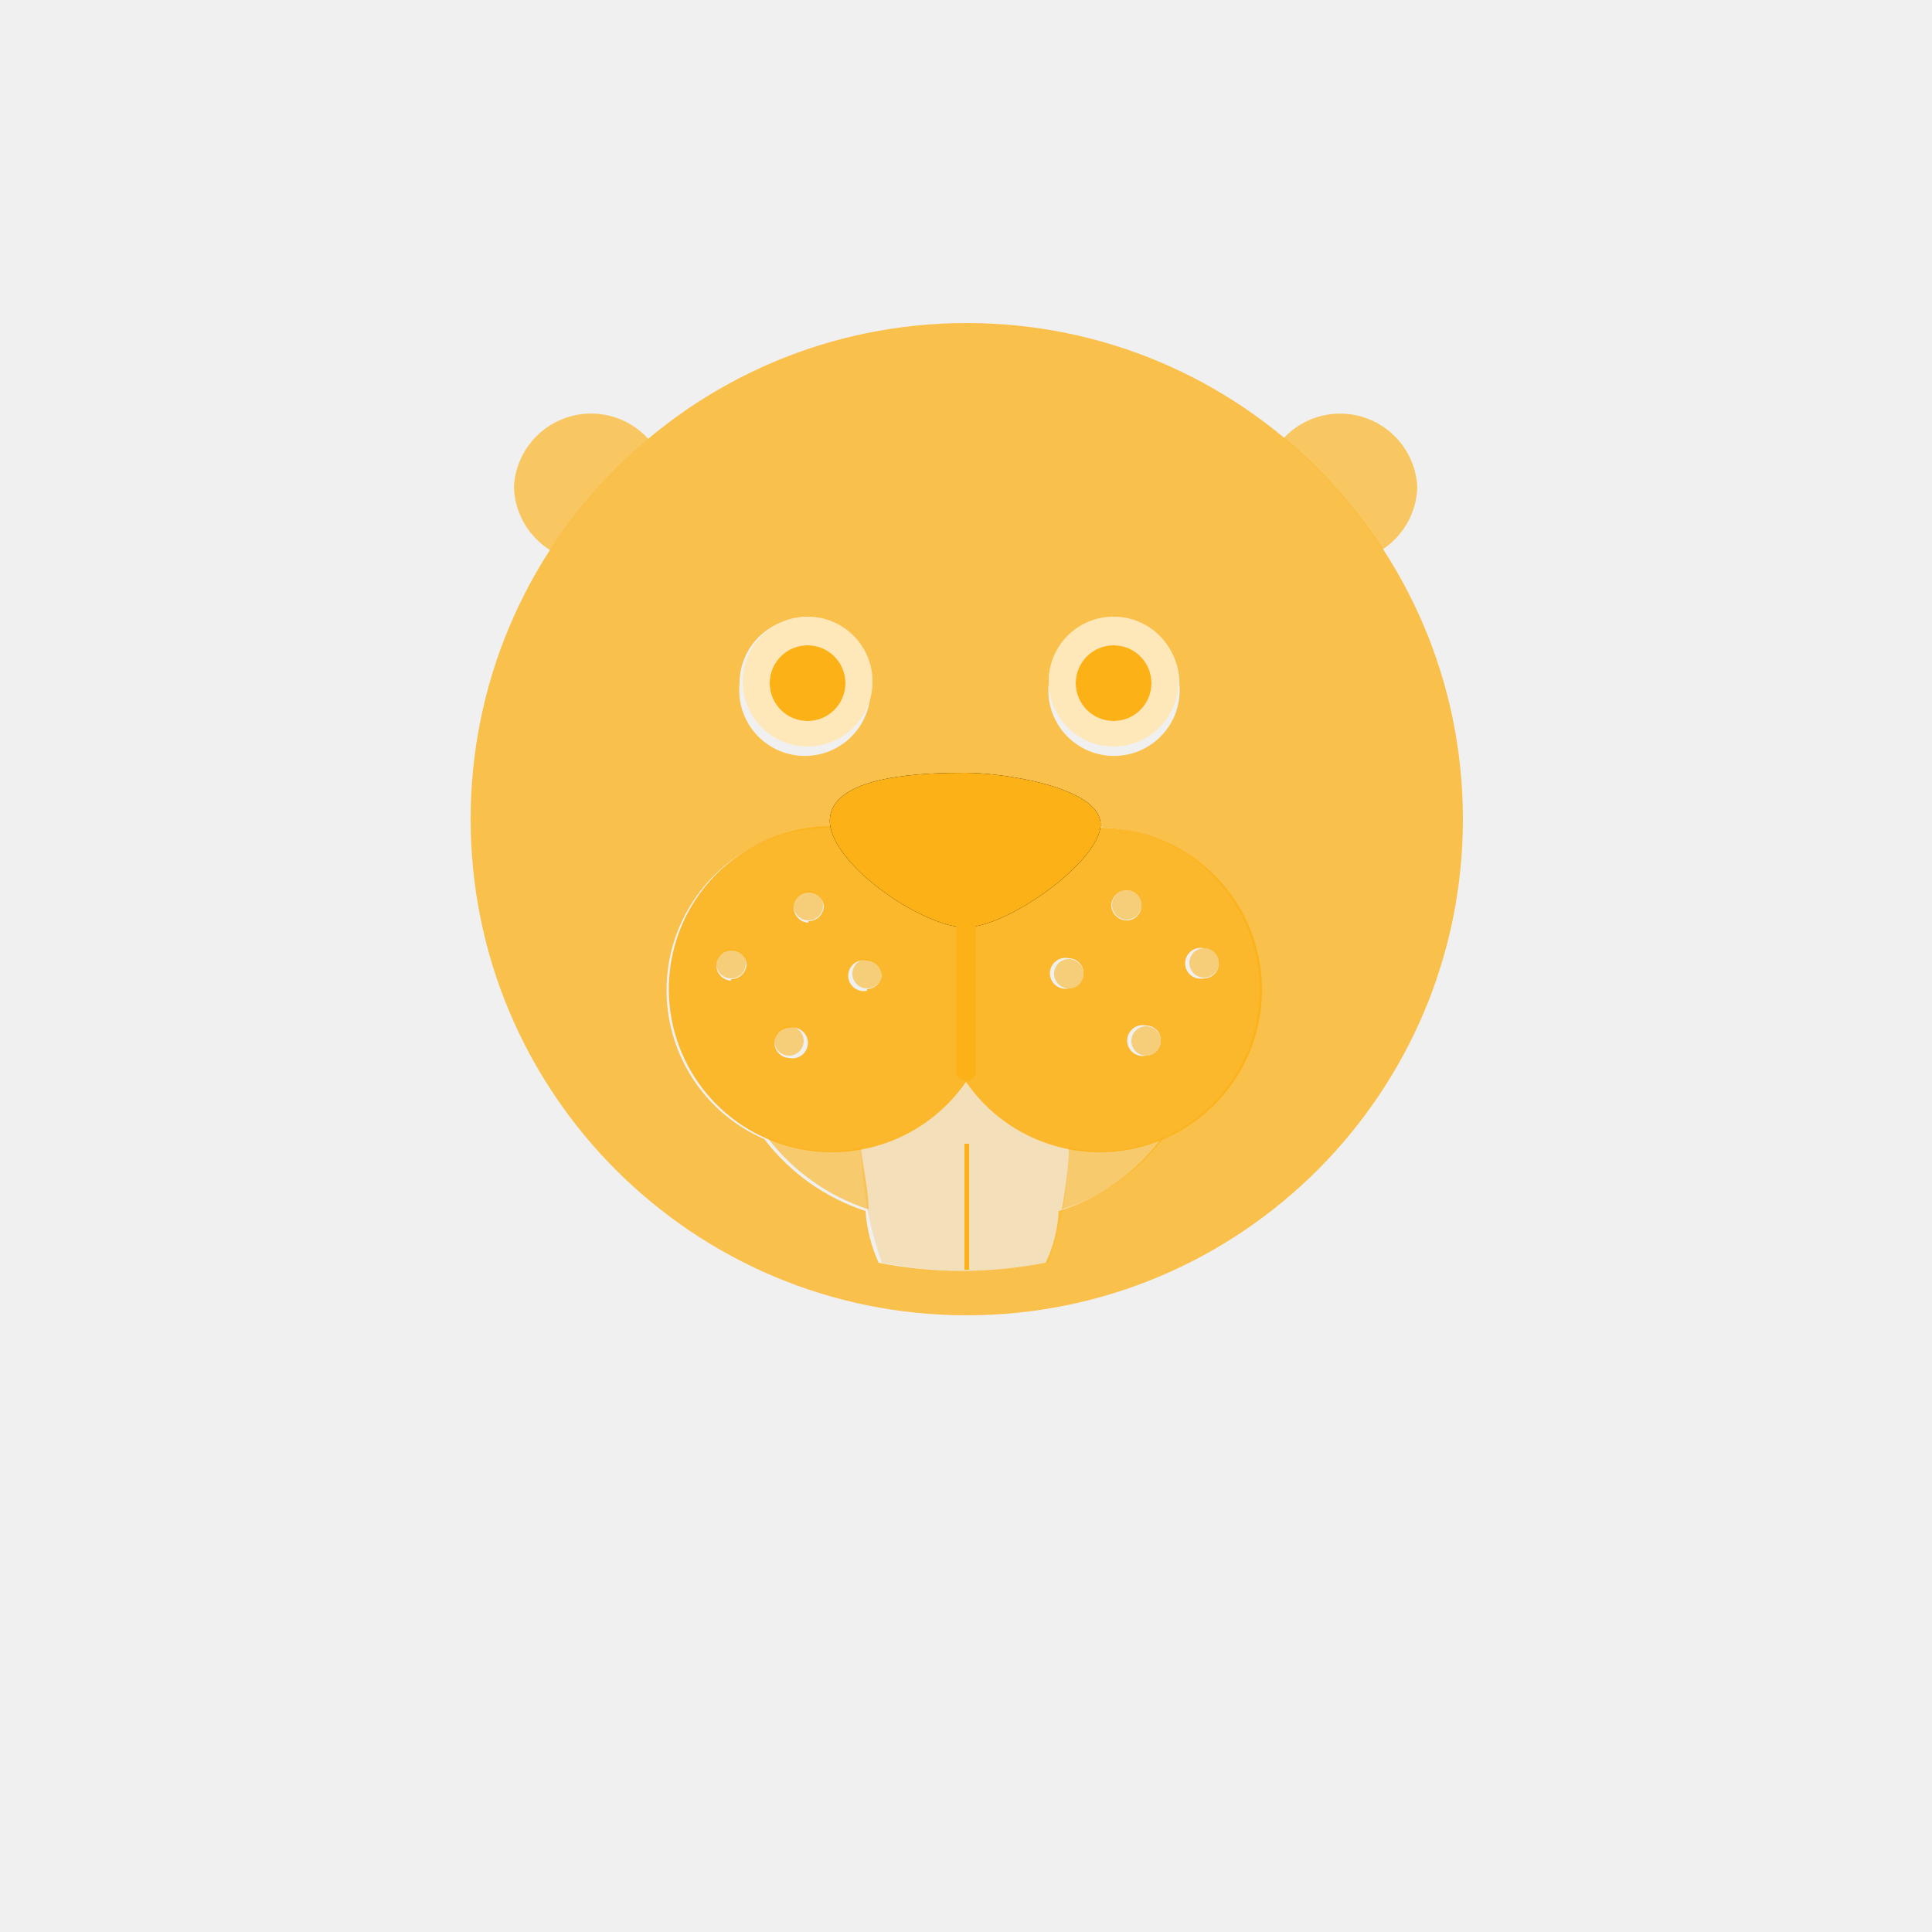
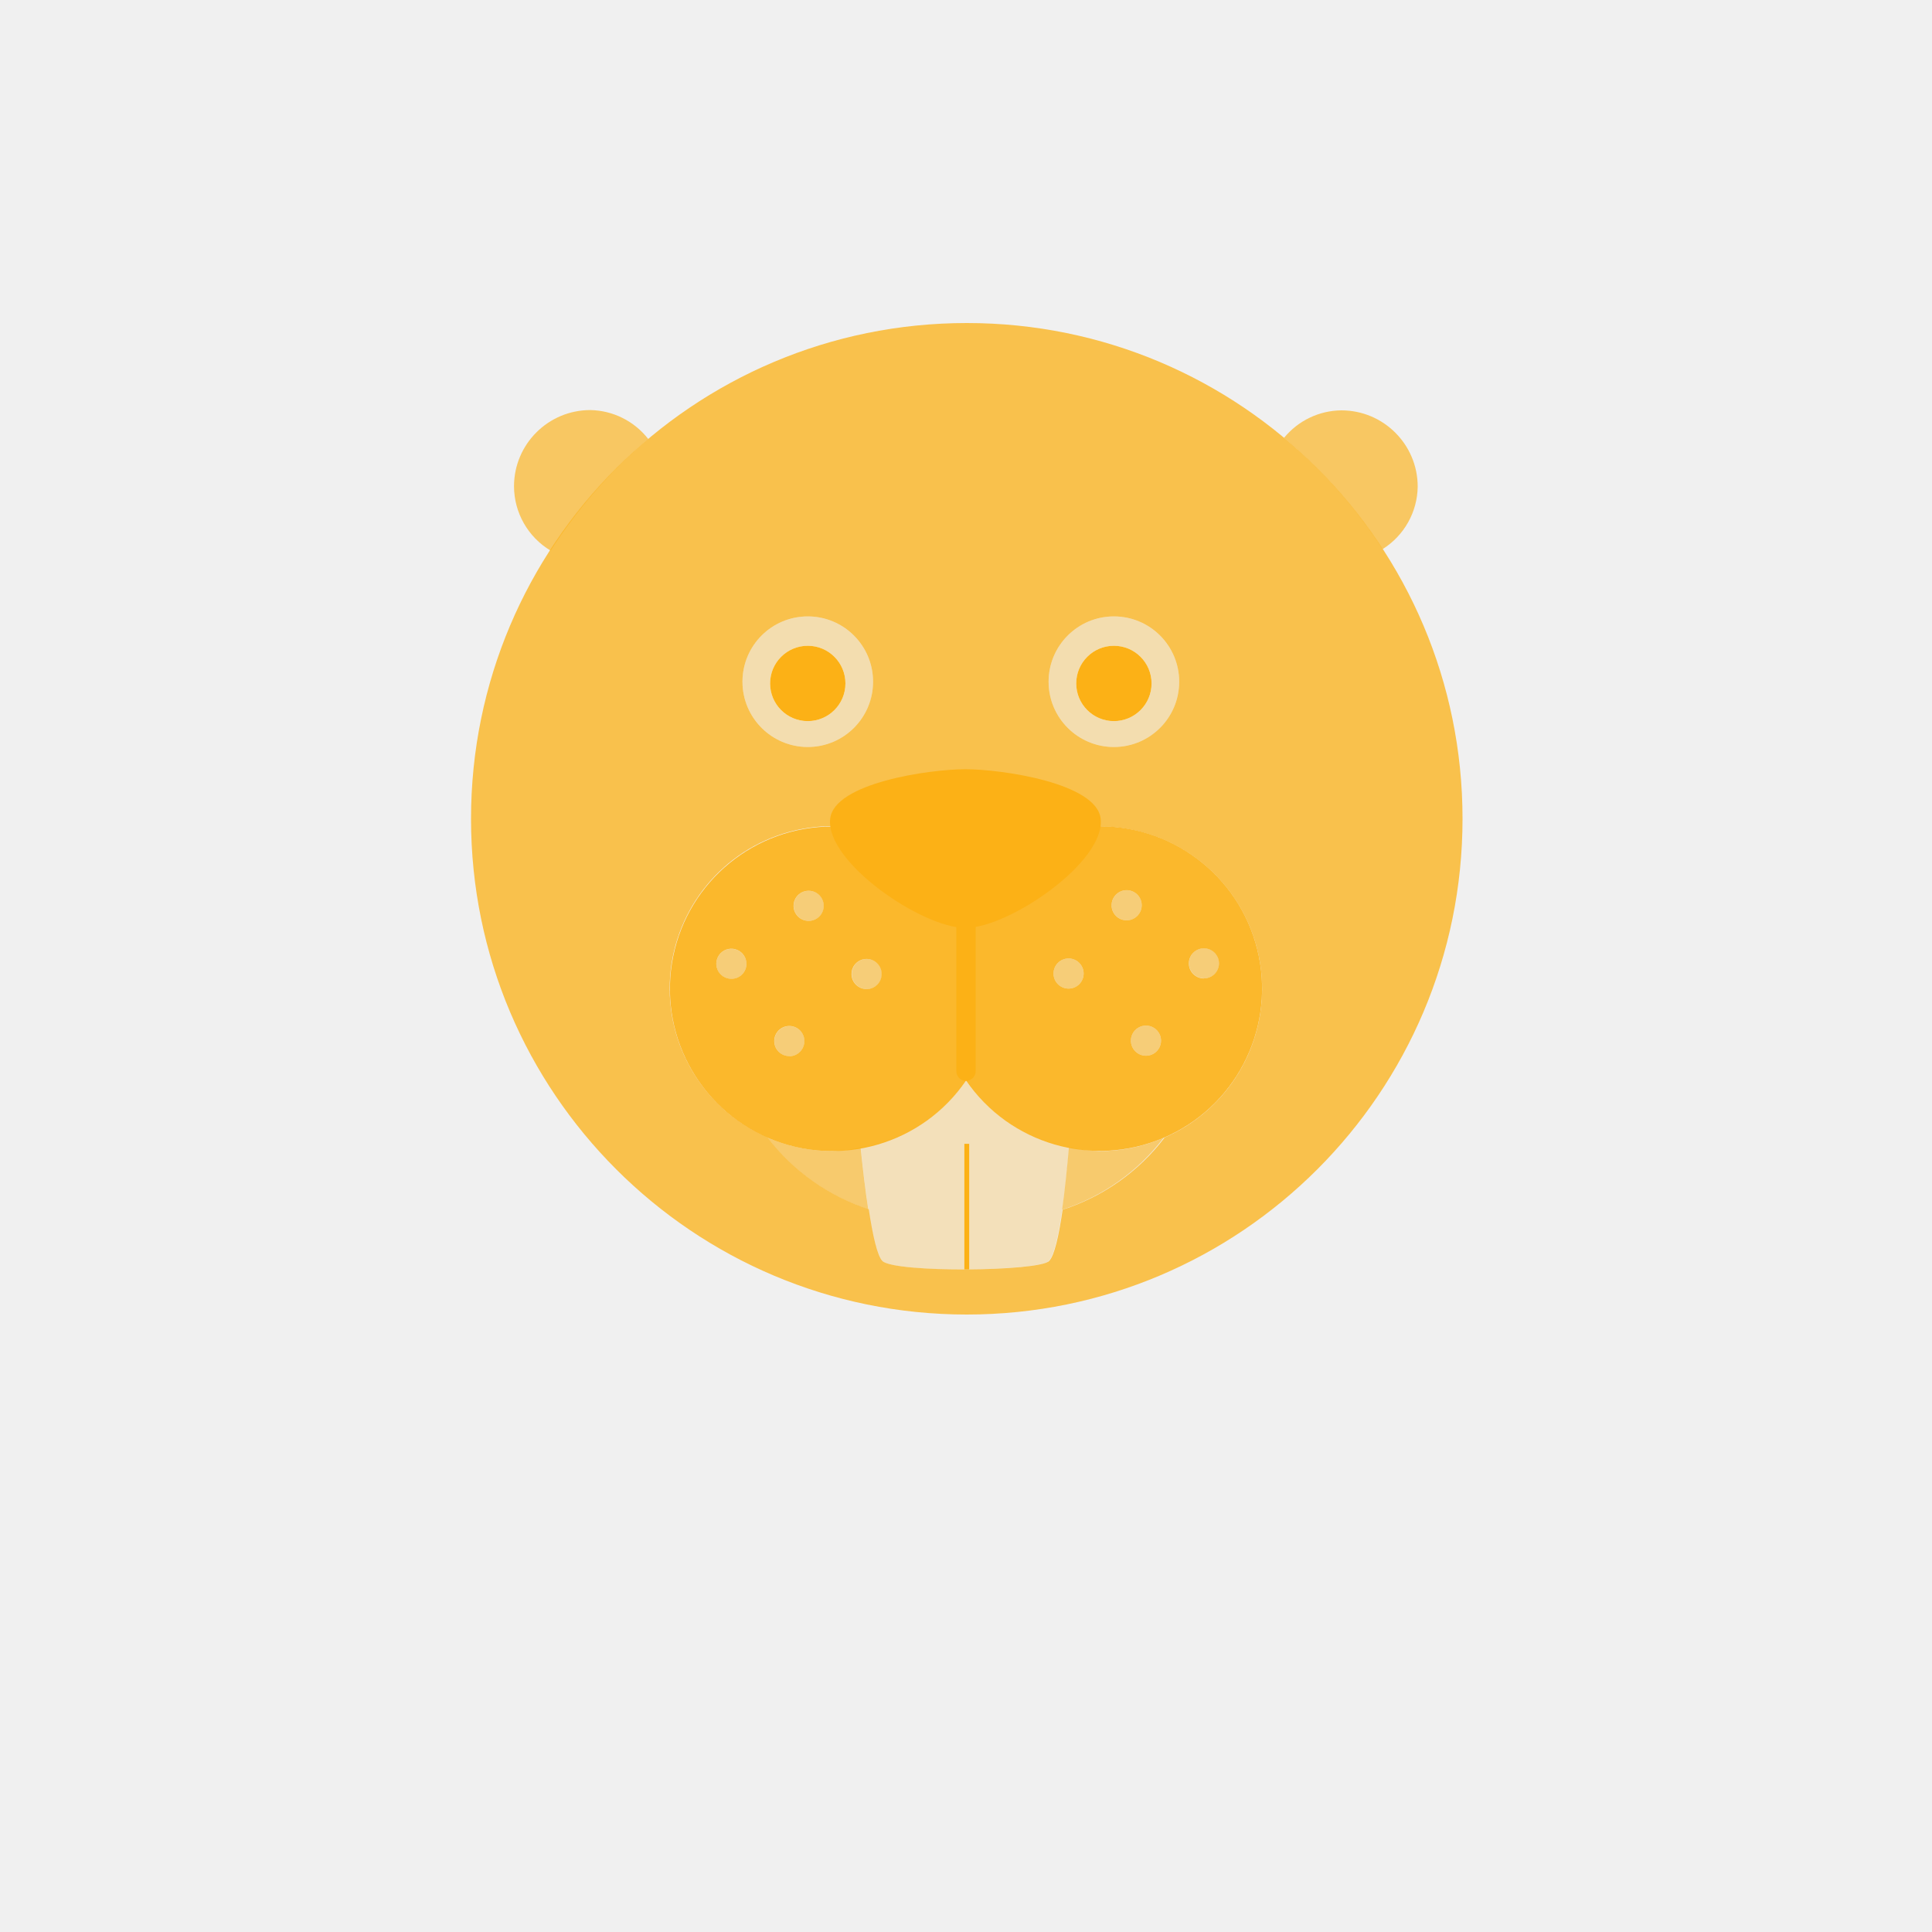
- <svg xmlns="http://www.w3.org/2000/svg" id="Layer_1" data-name="Layer 1" viewBox="0 0 25 25">
-   <path d="M14.23,10.69a2.1,2.1,0,0,0-1.73.92V14a2.1,2.1,0,1,0,1.73-3.29Zm-.4,2.1a.2.2,0,1,1,0-.39.19.19,0,0,1,.19.2A.19.19,0,0,1,13.83,12.79Zm.55-1.08a.2.2,0,0,1,.2-.19.19.19,0,0,1,.19.19.19.19,0,0,1-.19.2A.2.2,0,0,1,14.38,11.71Zm.45,1.95a.2.2,0,1,1,0-.39.19.19,0,0,1,.19.2A.19.19,0,0,1,14.83,13.66Zm.75-1a.2.2,0,1,1,0-.39.19.19,0,0,1,.19.19A.19.19,0,0,1,15.58,12.66Z" fill="#fcb116" opacity="0.9" />
+ <svg xmlns="http://www.w3.org/2000/svg" id="Layer_1" data-name="Layer 1" viewBox="0 0 200 200">
+   <path d="M113.83,85.56A16.79,16.79,0,0,0,100,92.85v19a16.8,16.8,0,1,0,13.85-26.31Zm-3.21,16.78a1.56,1.56,0,1,1,1.56-1.56A1.56,1.56,0,0,1,110.62,102.34Zm4.45-8.63a1.56,1.56,0,1,1,1.56,1.56A1.55,1.55,0,0,1,115.07,93.71Zm3.56,15.58a1.56,1.56,0,1,1,1.56-1.56A1.56,1.56,0,0,1,118.63,109.29Zm6-8a1.56,1.56,0,1,1,1.56-1.56A1.56,1.56,0,0,1,124.64,101.28Z" fill="#fcb116" opacity="0.9" />
  <g opacity="0.75">
-     <path d="M12.51,4.18a6.42,6.42,0,1,0,6.42,6.41A6.42,6.42,0,0,0,12.51,4.18ZM14.41,8a.84.84,0,0,1,.85.84.85.85,0,1,1-1.69,0A.84.84,0,0,1,14.41,8Zm-4,0a.84.84,0,0,1,.85.84.85.85,0,1,1-1.69,0A.84.84,0,0,1,10.45,8Zm4.61,6.74a2.61,2.61,0,0,1-1.32.93,1.73,1.73,0,0,1-.17.67,5.61,5.61,0,0,1-2.16,0,1.94,1.94,0,0,1-.17-.67,2.7,2.7,0,0,1-1.31-.93,2.1,2.1,0,1,1,2.57-3.11,2.1,2.1,0,1,1,2.56,3.11Z" fill="#fcb116" />
+     <path d="M100.08,33.44A51.32,51.32,0,1,0,151.4,84.76,51.31,51.31,0,0,0,100.08,33.44Zm15.23,30.37a6.76,6.76,0,1,1-6.76,6.76A6.76,6.76,0,0,1,115.31,63.81Zm-31.69,0a6.76,6.76,0,1,1-6.76,6.76A6.76,6.76,0,0,1,83.62,63.81Zm36.9,54A21.62,21.62,0,0,1,110,125.23c-.39,2.68-.85,4.77-1.4,5.31-1.09,1.09-16,1.23-17.26,0-.52-.51-1-2.63-1.41-5.36a21.55,21.55,0,0,1-10.48-7.44A16.8,16.8,0,1,1,100,92.85a16.8,16.8,0,1,1,20.53,24.92Z" fill="#fcb116" />
  </g>
-   <circle cx="10.45" cy="8.82" r="0.84" fill="#fff" />
-   <circle cx="10.45" cy="8.82" r="0.84" fill="#fcb116" opacity="0.3" />
-   <circle cx="14.41" cy="8.82" r="0.84" fill="#fff" />
-   <circle cx="14.41" cy="8.82" r="0.84" fill="#fcb116" opacity="0.3" />
-   <circle cx="14.41" cy="8.84" r="0.49" fill="#fff" />
-   <circle cx="14.41" cy="8.84" r="0.49" fill="#fcb116" />
-   <circle cx="10.45" cy="8.84" r="0.49" fill="#fff" />
-   <circle cx="10.45" cy="8.84" r="0.49" fill="#fcb116" />
-   <path d="M10.77,14.9a2.14,2.14,0,0,1-.84-.18,2.7,2.7,0,0,0,1.31.93c0-.24-.07-.52-.1-.8A2.2,2.2,0,0,1,10.77,14.9Z" fill="#fcb116" opacity="0.6" />
-   <path d="M14.23,14.9a2.57,2.57,0,0,1-.4-.05c0,.28-.05.56-.09.8a2.61,2.61,0,0,0,1.32-.93A2.13,2.13,0,0,1,14.23,14.9Z" fill="#fcb116" opacity="0.6" />
-   <path d="M10.77,10.69A2.11,2.11,0,1,0,12.5,14V11.61A2.1,2.1,0,0,0,10.77,10.69Zm-1.31,2a.2.2,0,0,1-.19-.2.19.19,0,0,1,.19-.19.19.19,0,0,1,.2.19A.2.2,0,0,1,9.46,12.67Zm.75,1a.2.2,0,0,1-.19-.2.2.2,0,0,1,.19-.19.2.2,0,1,1,0,.39Zm.25-1.75a.2.2,0,0,1-.19-.2.19.19,0,0,1,.19-.19.19.19,0,0,1,.2.19A.2.2,0,0,1,10.46,11.92Zm.76.88a.2.2,0,1,1,0-.39.2.2,0,0,1,.19.19A.2.2,0,0,1,11.22,12.8Z" fill="#fcb116" opacity="0.9" />
-   <path d="M12.49,12c-.56,0-1.81-.86-1.75-1.42S12,10,12.49,10s1.7.18,1.75.64S13.06,12,12.49,12Z" />
-   <path d="M12.49,12c-.56,0-1.81-.86-1.75-1.42S12,10,12.49,10s1.7.18,1.75.64S13.06,12,12.49,12Z" fill="#fcb116" />
-   <line x1="12.5" y1="13.86" x2="12.5" y2="11.89" fill="#88341c" stroke="#fcb116" stroke-linecap="round" stroke-miterlimit="10" stroke-width="0.25" />
-   <circle cx="13.83" cy="12.6" r="0.19" fill="#fcb116" opacity="0.55" />
-   <circle cx="14.58" cy="11.71" r="0.19" fill="#fcb116" opacity="0.55" />
-   <circle cx="14.83" cy="13.47" r="0.19" fill="#fcb116" opacity="0.55" />
-   <circle cx="15.58" cy="12.46" r="0.19" fill="#fcb116" opacity="0.55" />
-   <circle cx="11.22" cy="12.6" r="0.19" fill="#fcb116" opacity="0.55" />
-   <circle cx="10.46" cy="11.72" r="0.19" fill="#fcb116" opacity="0.55" />
-   <circle cx="10.21" cy="13.47" r="0.19" fill="#fcb116" opacity="0.55" />
-   <circle cx="9.46" cy="12.47" r="0.19" fill="#fcb116" opacity="0.55" />
-   <line x1="12.51" y1="16.43" x2="12.51" y2="14.8" fill="#88341c" stroke="#fcb116" stroke-miterlimit="10" stroke-width="0.06" />
-   <path d="M17.89,7.11a1,1,0,0,0,.45-.81,1,1,0,0,0-1.73-.63A6.27,6.27,0,0,1,17.89,7.11Z" fill="#fcb116" opacity="0.65" />
-   <path d="M7.12,7.12A6.47,6.47,0,0,1,8.39,5.68a1,1,0,0,0-1.74.62A1,1,0,0,0,7.12,7.12Z" fill="#fcb116" opacity="0.65" />
-   <path d="M12.5,14a2.07,2.07,0,0,1-1.36.87,4.94,4.94,0,0,0,.27,1.47,5.61,5.61,0,0,0,2.16,0,4.55,4.55,0,0,0,.26-1.47A2.1,2.1,0,0,1,12.5,14Z" fill="#fcb116" opacity="0.25" />
+   <circle cx="83.62" cy="70.57" r="6.76" fill="#fcb116" opacity="0.3" />
+   <circle cx="115.31" cy="70.57" r="6.76" fill="#fcb116" opacity="0.3" />
+   <circle cx="115.31" cy="70.75" r="3.9" fill="#fff" />
+   <circle cx="115.31" cy="70.75" r="3.9" fill="#fcb116" />
+   <circle cx="83.62" cy="70.75" r="3.9" fill="#fff" />
+   <circle cx="83.62" cy="70.75" r="3.9" fill="#fcb116" />
+   <path d="M86.15,119.16a16.85,16.85,0,0,1-6.7-1.4,21.48,21.48,0,0,0,10.43,7.42c-.3-1.93-.56-4.16-.79-6.39A15.76,15.76,0,0,1,86.15,119.16Z" fill="#fcb116" opacity="0.6" />
+   <path d="M113.83,119.16a16.66,16.66,0,0,1-3.17-.4c-.2,2.25-.43,4.52-.71,6.47a21.57,21.57,0,0,0,10.51-7.44A16.62,16.62,0,0,1,113.83,119.16Z" fill="#fcb116" opacity="0.6" />
+   <path d="M86.15,85.56A16.8,16.8,0,1,0,100,111.87v-19A16.79,16.79,0,0,0,86.15,85.56ZM75.71,101.33a1.56,1.56,0,1,1,1.56-1.55A1.55,1.55,0,0,1,75.71,101.33Zm6,8a1.56,1.56,0,1,1,1.56-1.56A1.56,1.56,0,0,1,81.72,109.34Zm2-14a1.56,1.56,0,1,1,1.56-1.56A1.56,1.56,0,0,1,83.72,95.33Zm6,7.06a1.56,1.56,0,1,1,1.56-1.56A1.56,1.56,0,0,1,89.73,102.39Z" fill="#fcb116" opacity="0.9" />
+   <path d="M99.94,96.06c-4.5,0-14.5-6.83-14-11.3.4-3.71,10.28-5.13,14-5.13s13.61,1.42,14,5.13C114.44,89.23,104.44,96.06,99.94,96.06Z" fill="#fcb116" />
+   <path d="M100,111.89a1,1,0,0,1-1-1V95.08a1,1,0,0,1,2,0v15.81A1,1,0,0,1,100,111.89Z" fill="#fcb116" />
+   <circle cx="110.62" cy="100.78" r="1.56" fill="#fcb116" opacity="0.55" />
+   <circle cx="116.63" cy="93.71" r="1.56" fill="#fcb116" opacity="0.55" />
+   <circle cx="118.63" cy="107.73" r="1.56" fill="#fcb116" opacity="0.55" />
+   <circle cx="124.64" cy="99.72" r="1.56" fill="#fcb116" opacity="0.55" />
+   <circle cx="89.73" cy="100.83" r="1.56" fill="#fcb116" opacity="0.55" />
+   <circle cx="83.72" cy="93.77" r="1.56" fill="#fcb116" opacity="0.55" />
+   <circle cx="81.72" cy="107.78" r="1.56" fill="#fcb116" opacity="0.55" />
+   <circle cx="75.71" cy="99.78" r="1.56" fill="#fcb116" opacity="0.55" />
+   <rect x="99.83" y="118.41" width="0.5" height="13" fill="#fcb116" />
+   <path d="M143.12,56.85a7.76,7.76,0,0,0,3.64-6.48,7.9,7.9,0,0,0-7.9-7.89,7.76,7.76,0,0,0-5.94,2.85A51.91,51.91,0,0,1,143.12,56.85Z" fill="#fcb116" opacity="0.65" />
+   <path d="M57,57A51.52,51.52,0,0,1,67.11,45.45a7.78,7.78,0,0,0-6-3,7.9,7.9,0,0,0-7.9,7.89A7.78,7.78,0,0,0,57,57Z" fill="#fcb116" opacity="0.65" />
+   <path d="M100,111.87a16.68,16.68,0,0,1-10.9,6.92c.55,5.37,1.32,10.87,2.2,11.75,1.22,1.23,16.17,1.09,17.26,0,.94-.94,1.65-6.43,2.12-11.77A16.72,16.72,0,0,1,100,111.87Z" fill="#fcb116" opacity="0.25" />
</svg>
